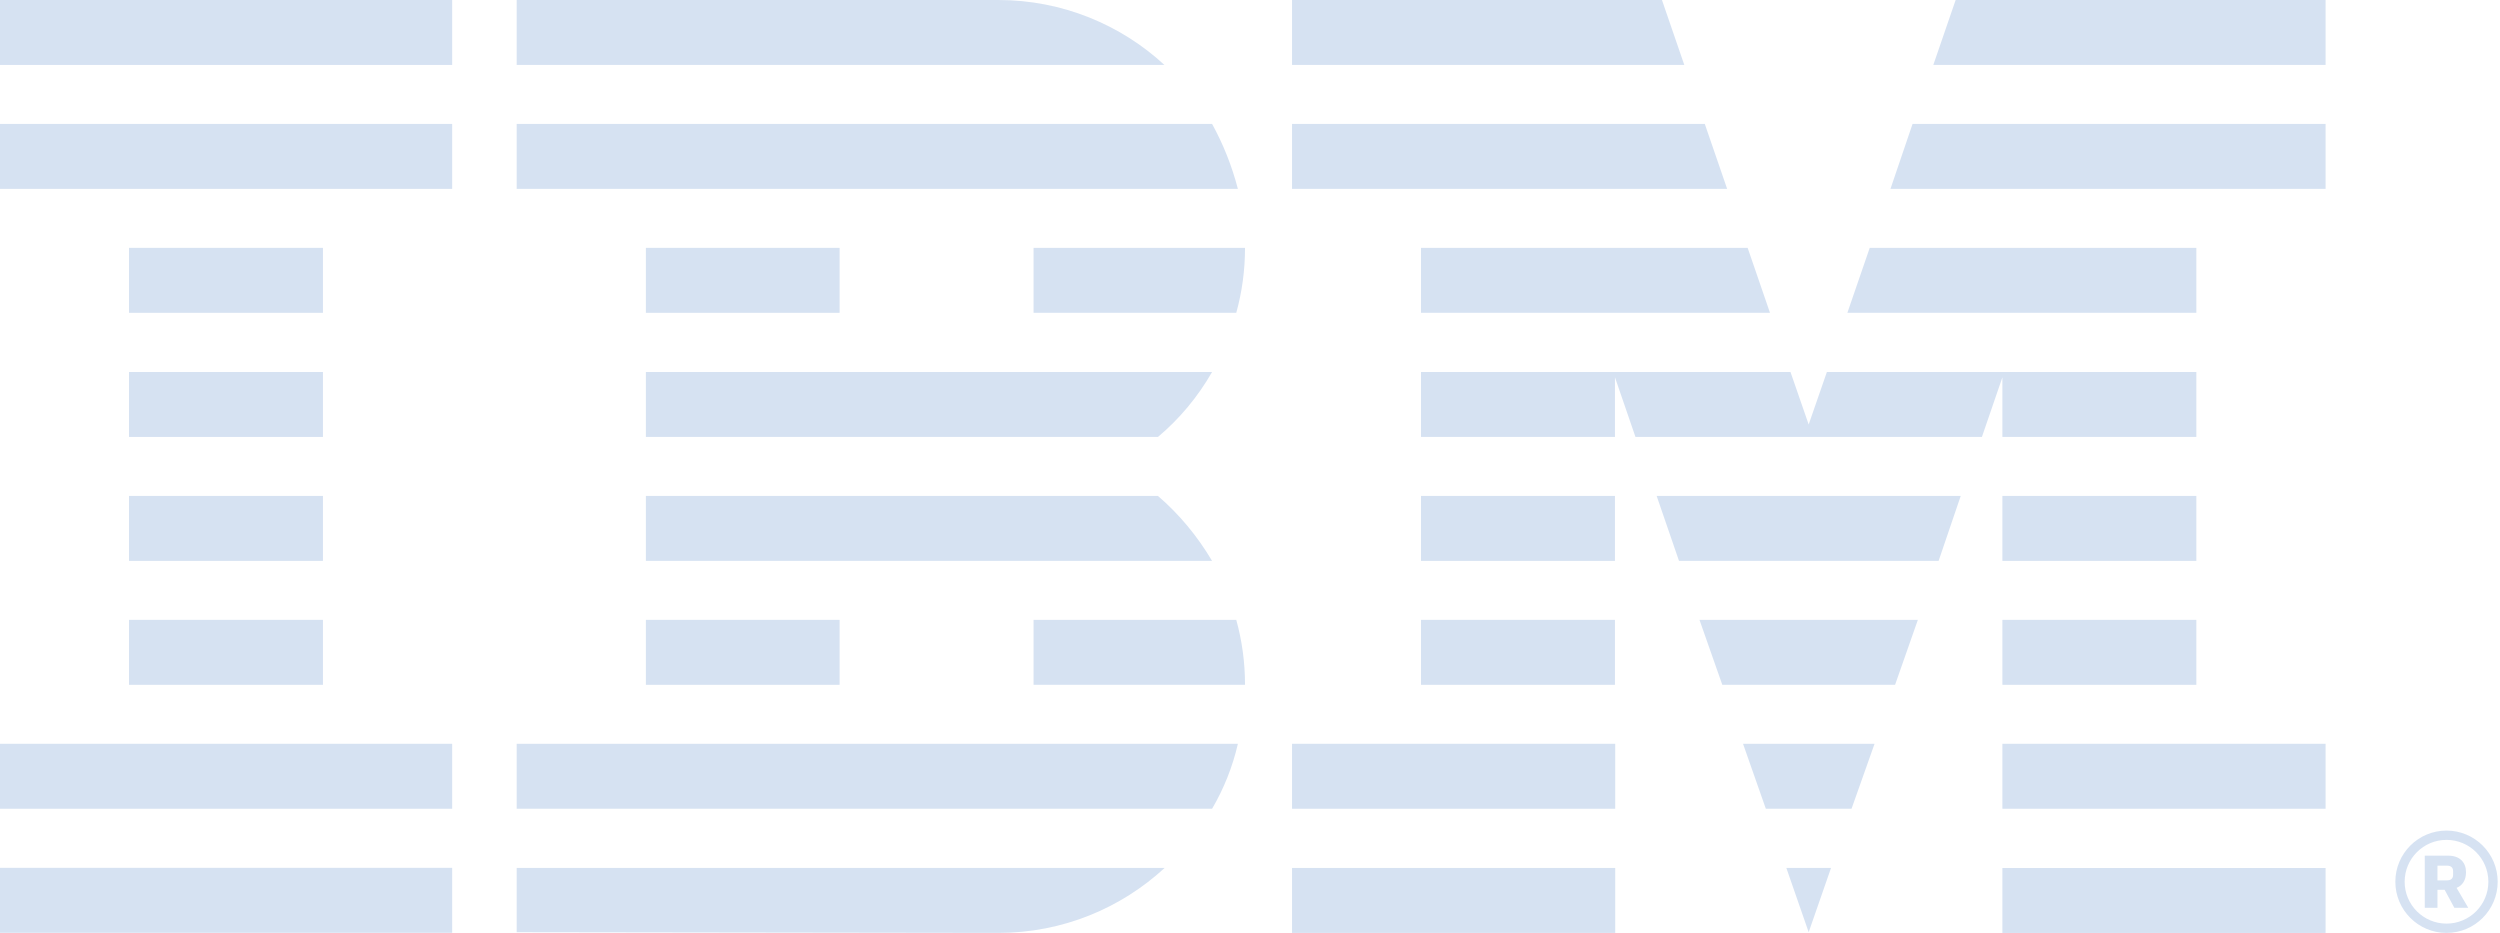
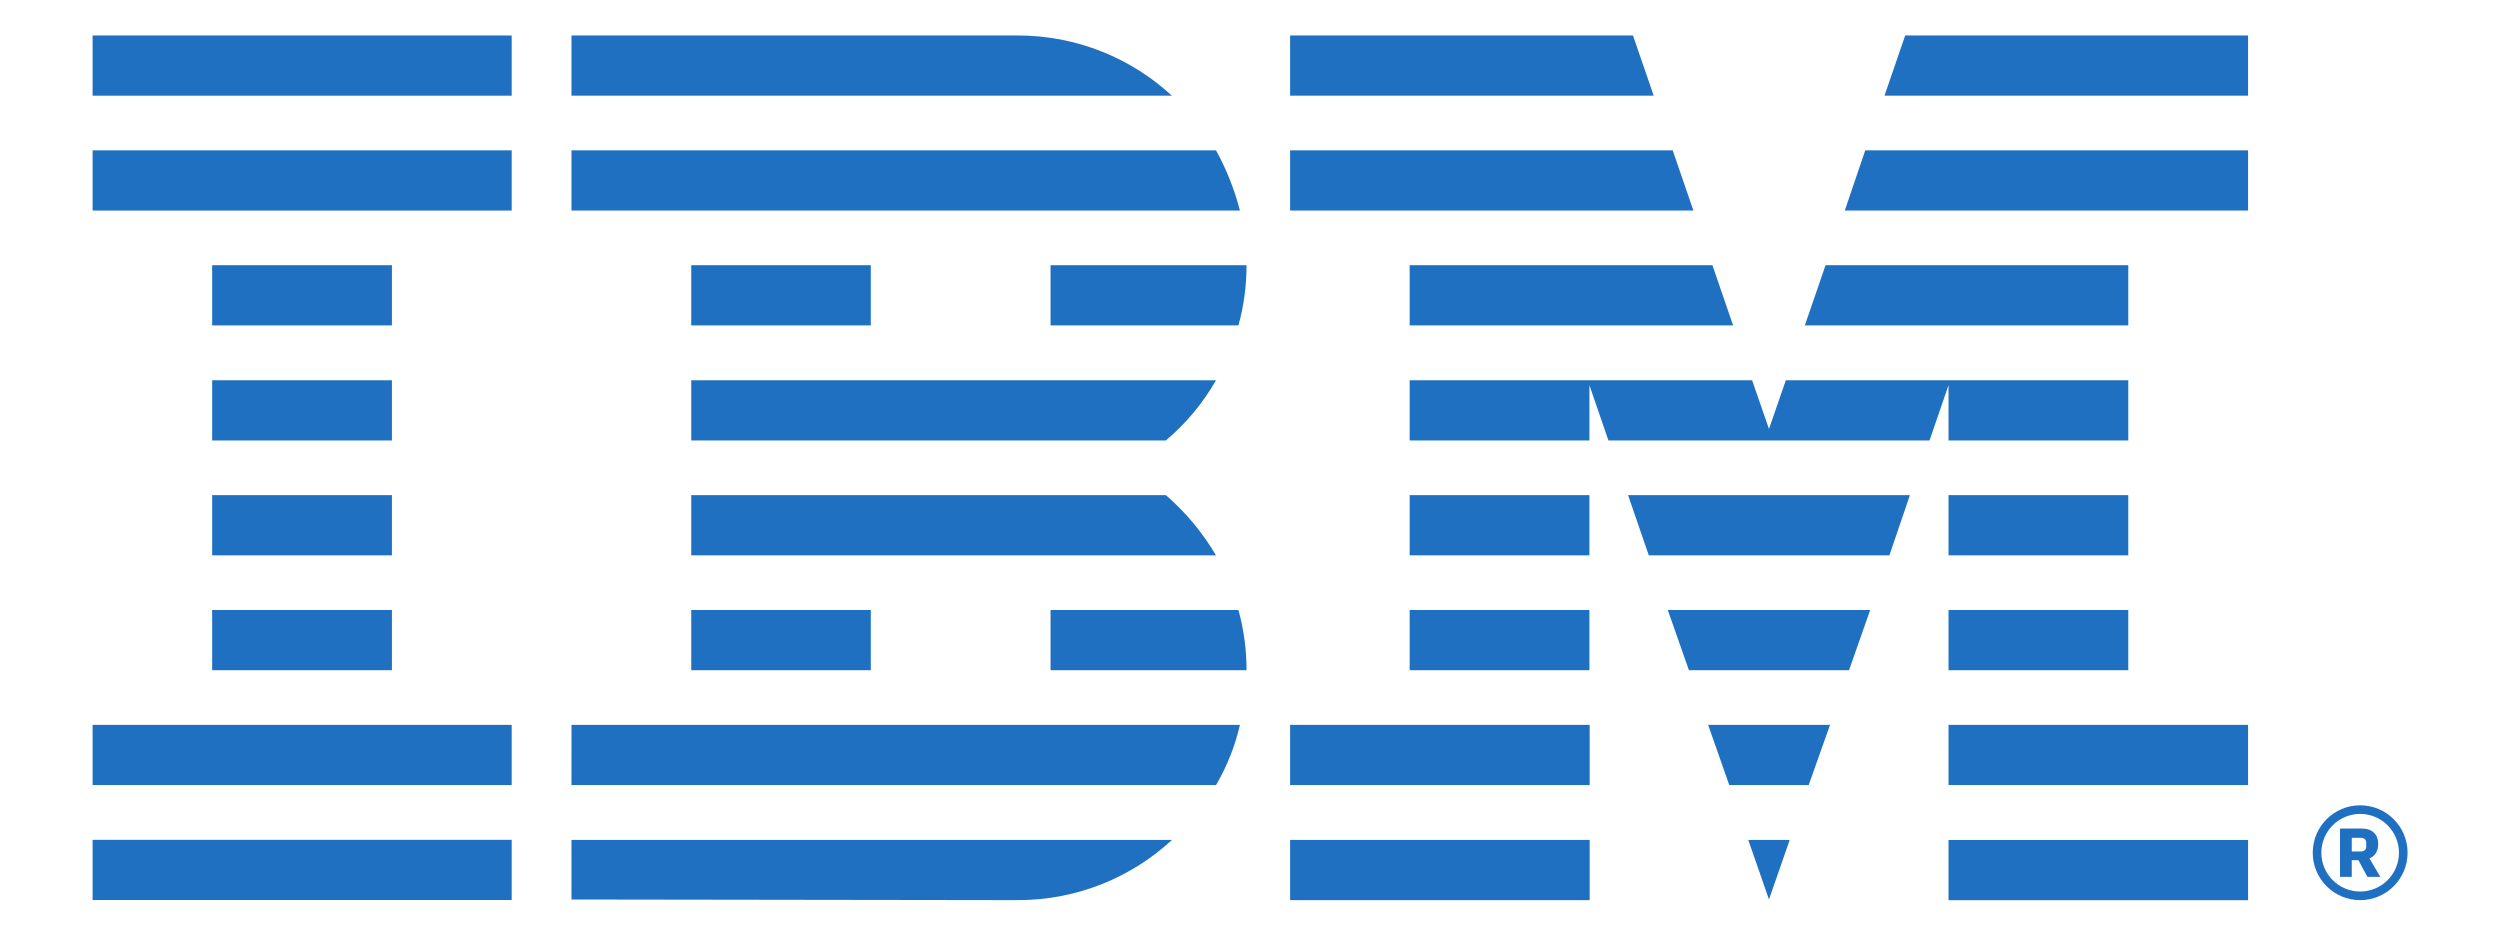
- <svg xmlns="http://www.w3.org/2000/svg" version="1.1" id="IBM_logo_8-bar_blue" x="0px" y="0px" width="1075px" height="401.15px" viewBox="0 0 1075 401.15" enable-background="new 0 0 1000 401.15" xml:space="preserve">
-   <g id="IBM_logo" fill="#D6E2F2">
+ <svg xmlns="http://www.w3.org/2000/svg" version="1.1" id="IBM_logo_8-bar_blue" x="0px" y="0px" width="1075px" height="401.15px" viewBox="-42.96 -16 1159.84 431.89" enable-background="new 0 0 1000 401.15" xml:space="preserve">
+   <g id="IBM_logo" fill="#1f70c1">
    <g id="I">
      <rect y="373.17" width="194.43" height="27.932" />
      <rect y="319.83" width="194.43" height="27.932" />
      <rect x="55.468" y="266.54" width="83.399" height="27.932" />
      <rect x="55.468" y="213.25" width="83.399" height="27.932" />
      <rect x="55.468" y="159.96" width="83.399" height="27.932" />
      <rect x="55.468" y="106.58" width="83.399" height="27.932" />
      <rect y="53.288" width="194.43" height="27.932" />
      <rect width="194.43" height="27.932" />
    </g>
    <g id="B">
      <path d="m222.17 400.85 207.11 0.297c27.734 0 52.793-10.697 71.513-27.932h-278.62z" />
      <path d="m222.17 347.76h299.03c5.051-8.617 8.815-18.027 11.094-27.932h-310.12z" />
      <rect x="277.73" y="266.54" width="83.3" height="27.932" />
      <path d="m444.43 266.54v27.932h90.927c0-9.608-1.288-19.017-3.764-27.932z" />
      <path d="m497.92 213.25h-220.19v27.932h243.46c-6.34-10.698-14.165-20.107-23.277-27.932z" />
      <path d="m277.73 159.96v27.932h220.19c9.311-7.825 17.135-17.235 23.277-27.932z" />
      <rect x="277.73" y="106.58" width="83.3" height="27.932" />
      <path d="m444.43 134.51h87.163c2.476-8.914 3.764-18.324 3.764-27.932h-90.927z" />
      <path d="m521.2 53.288h-299.03v27.932h310.12c-2.575-9.905-6.339-19.314-11.093-27.932z" />
      <path d="m429.28 0h-207.11v27.932h278.53c-18.621-17.235-43.878-27.932-71.414-27.932z" />
    </g>
    <g id="M">
      <polygon points="555.57 81.22 742.67 81.22 733.06 53.288 555.57 53.288" />
      <polygon points="555.57 27.932 724.25 27.932 714.64 0 555.57 0" />
      <polygon points="861.03 401.17 861.03 373.24 1e3 373.24 1e3 401.17" stroke-width="1.002" />
      <polygon points="861.03 347.76 861.03 319.83 1e3 319.83 1e3 347.76" />
      <polygon points="777.73 182.54 769.91 159.96 694.43 159.96 611.03 159.96 611.03 187.89 694.43 187.89 694.43 162.24 703.25 187.89 852.22 187.89 861.03 162.24 861.03 187.89 944.43 187.89 944.43 159.96 861.03 159.96 785.56 159.96" />
      <polygon points="944.43 106.58 803.98 106.58 794.37 134.51 944.43 134.51" />
      <polygon points="1e3 27.932 1e3 0 840.93 0 831.32 27.932" />
      <polygon points="768.13 373.22 777.73 400.85 787.34 373.22" />
      <polygon points="749.5 319.83 759.31 347.76 796.16 347.76 806.06 319.83" />
      <polygon points="730.78 266.54 740.59 294.47 814.88 294.47 824.68 266.54" />
      <polygon points="721.97 241.18 833.6 241.18 843.11 213.25 712.36 213.25" />
      <polygon points="611.03 134.51 761.09 134.51 751.49 106.58 611.03 106.58" />
      <polygon points="1e3 53.288 822.4 53.288 812.9 81.22 1e3 81.22" />
      <rect x="555.57" y="373.22" width="138.97" height="27.932" />
      <rect x="555.57" y="319.83" width="138.97" height="27.932" />
      <rect x="611.03" y="266.54" width="83.399" height="27.932" />
      <rect x="611.03" y="213.25" width="83.399" height="27.932" />
      <rect x="861.03" y="213.25" width="83.399" height="27.932" />
      <rect x="861.03" y="266.54" width="83.399" height="27.932" />
    </g>
    <path id="Registered" d="m1052 357.15a22 22 0 0 0-22 22 22 22 0 0 0 22 22 22 22 0 0 0 22-22 22 22 0 0 0-22-22zm0 4a18 18 0 0 1 18 18 18 18 0 0 1-18 18 18 18 0 0 1-18-18 18 18 0 0 1 18-18zm-9.348 6.793v22.414h5.453v-7.731h3.098l4.164 7.731h5.98l-5.023-8.582c2.462-0.964 4.062-3.216 4.062-6.75 0-4.082-2.559-7.082-7.582-7.082zm5.453 4.289h4.055c1.711 0 2.668 0.75 2.668 2.356v1.613c0 1.605-0.957 2.359-2.668 2.359h-4.055z" />
  </g>
</svg>
